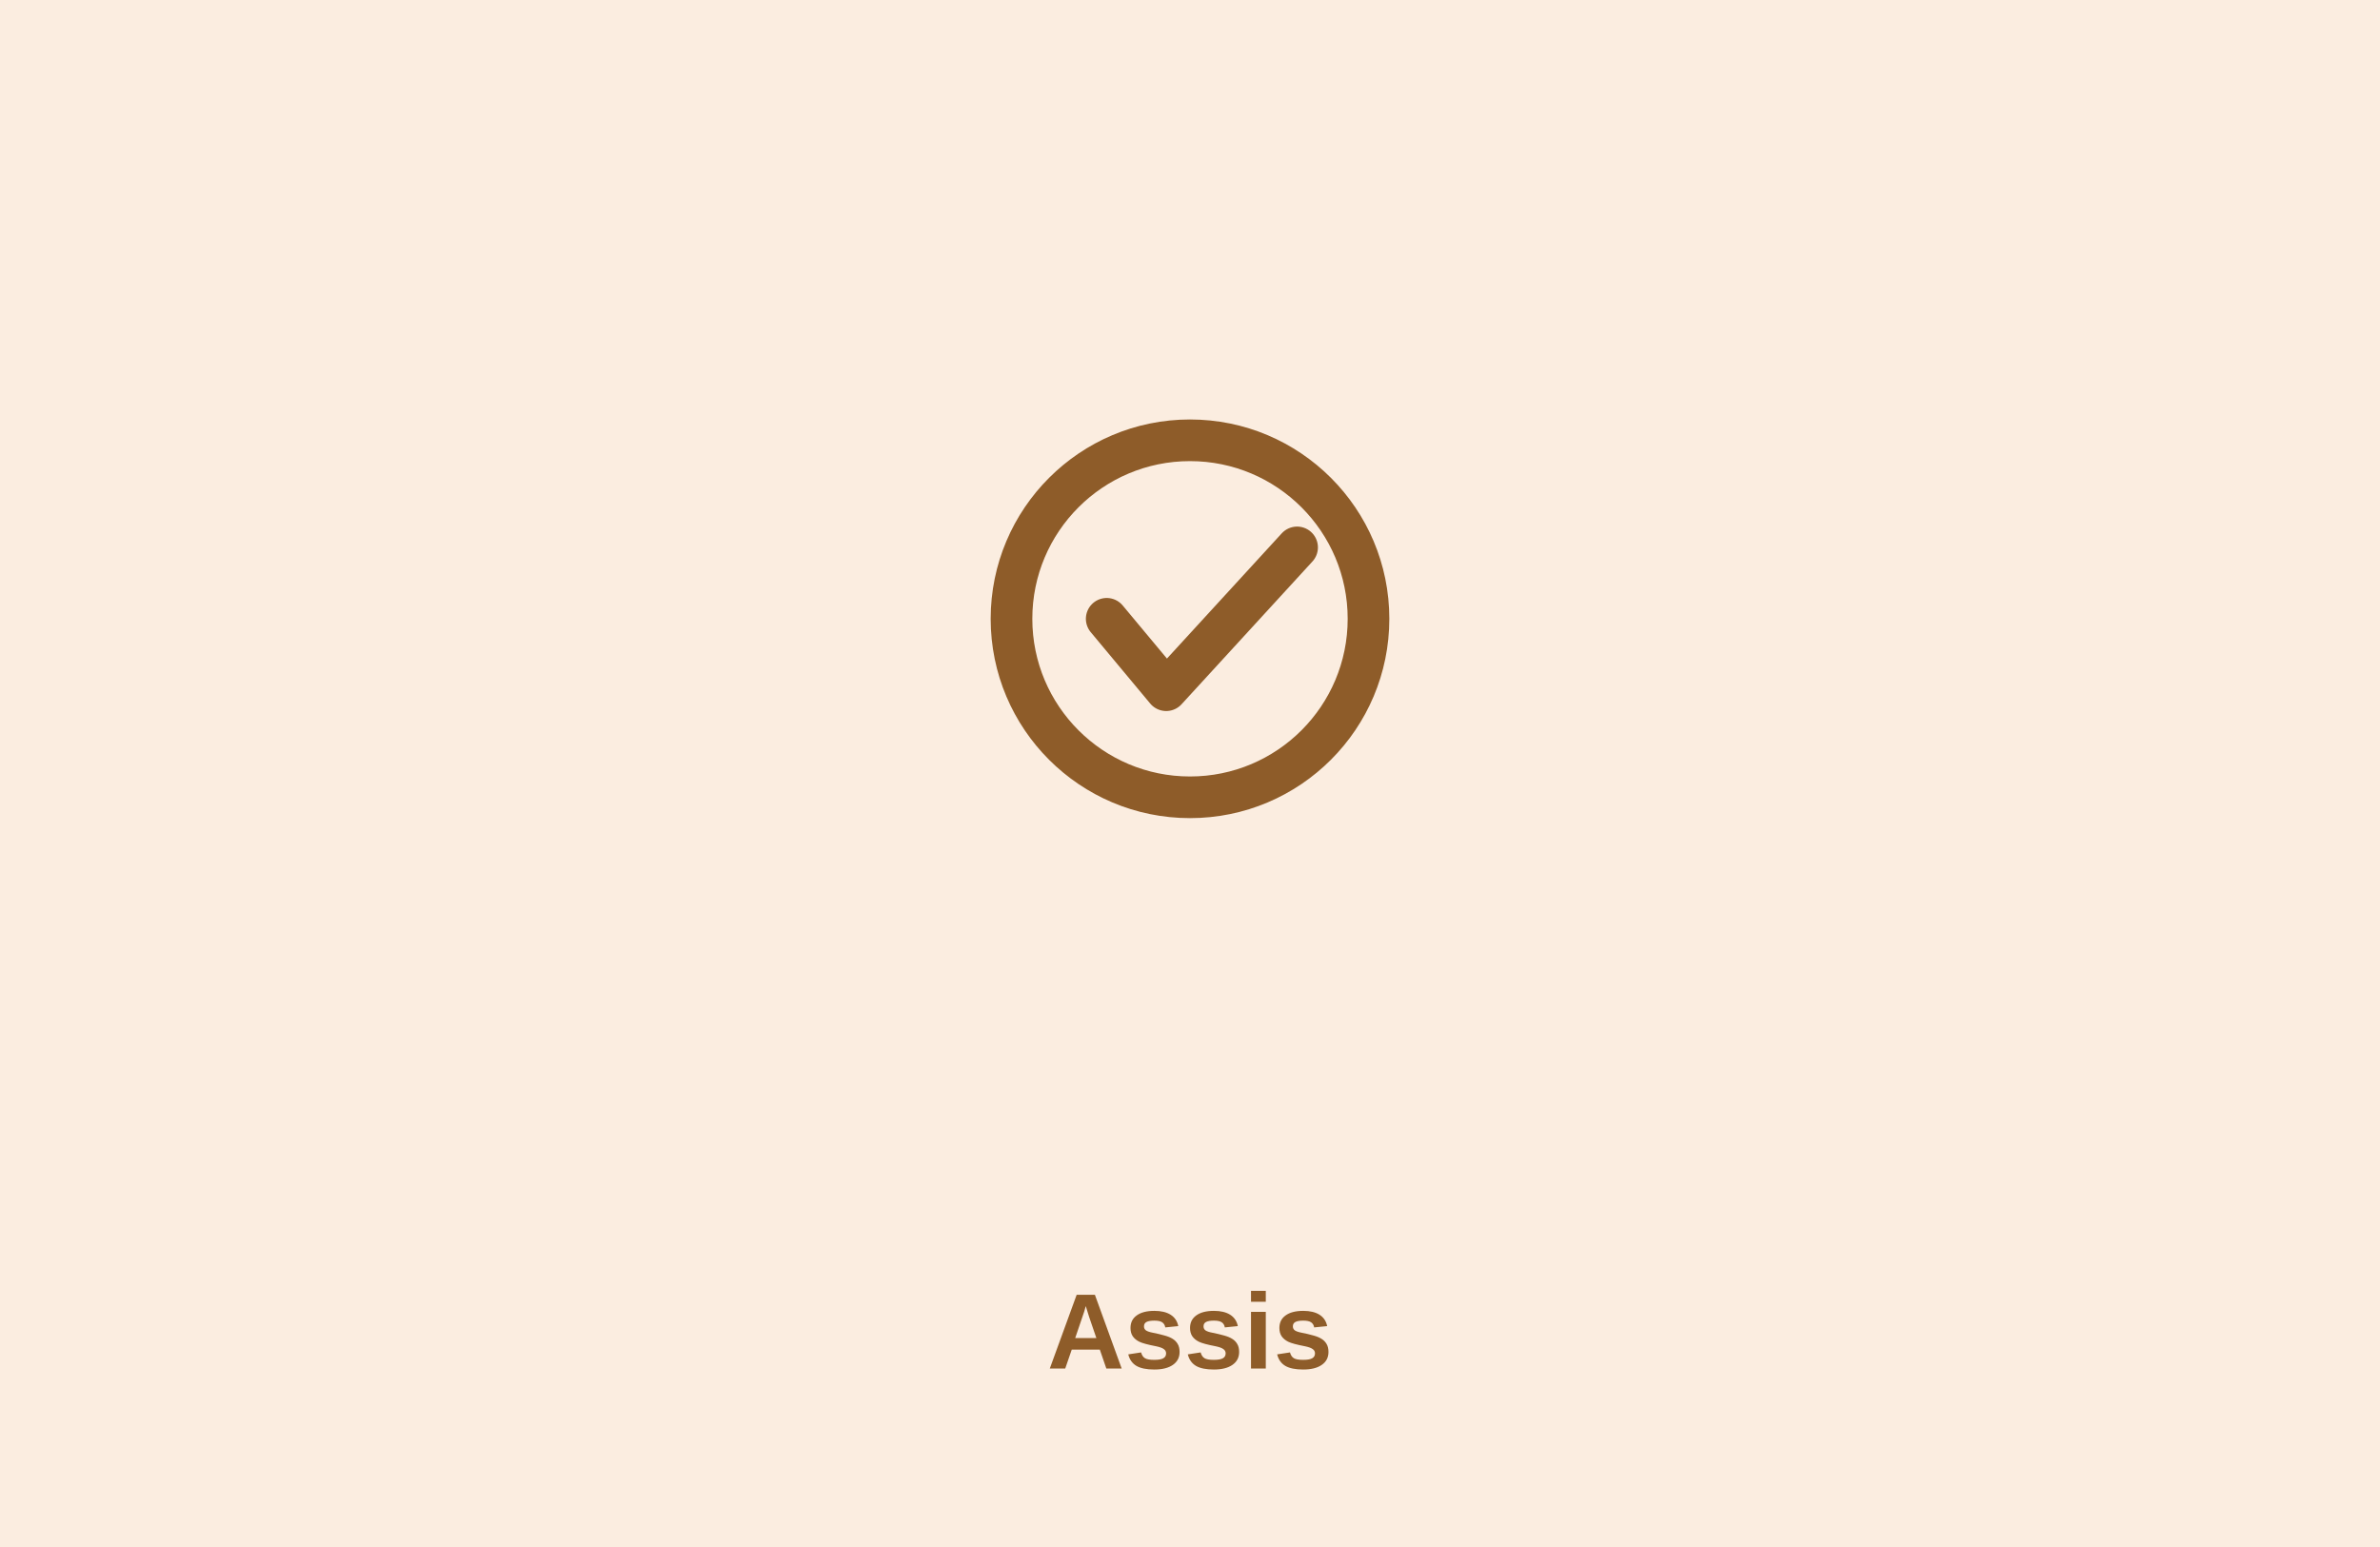
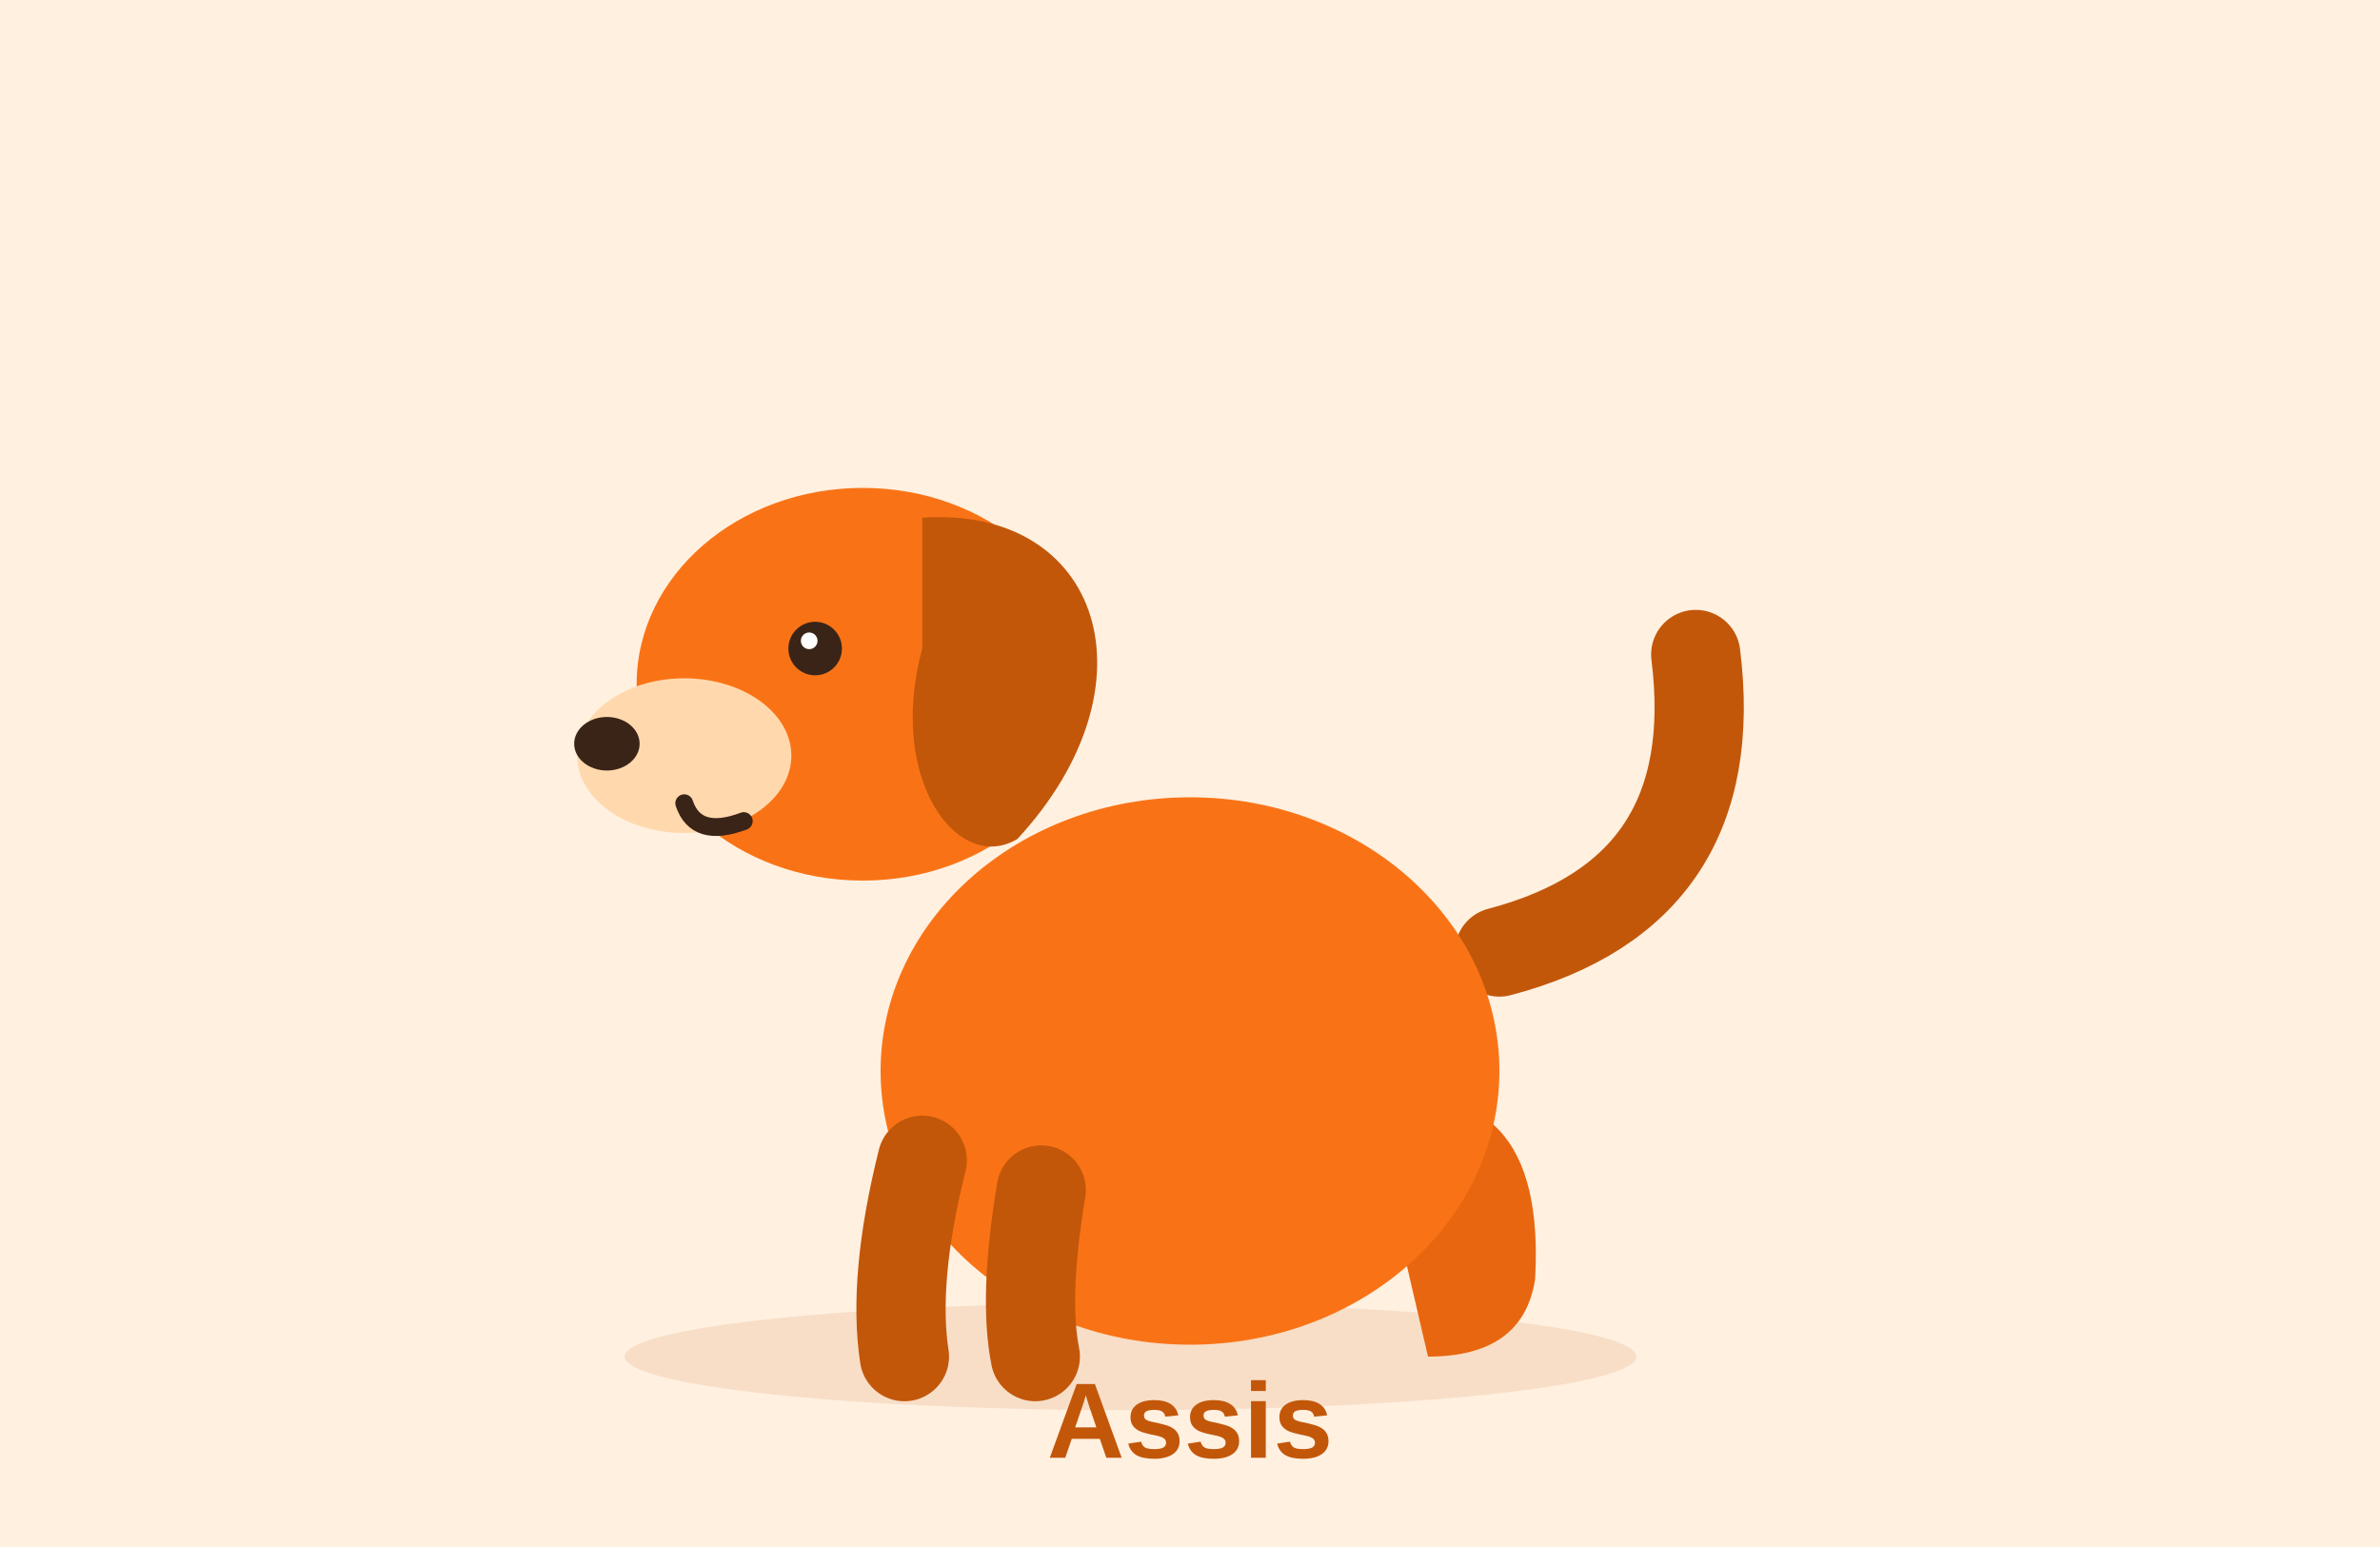
- <svg xmlns="http://www.w3.org/2000/svg" viewBox="0 0 400 260" role="img" aria-label="Illustration exercice Assis">
-   <rect width="400" height="260" fill="hsl(30, 75%, 93%)" />
-   <g transform="translate(200,110)" color="hsl(30, 55%, 36%)">
-     <circle cx="0" cy="-6" r="30" fill="none" stroke="currentColor" stroke-width="7" />
-     <path d="M -14 -6 L -4 6 L 18 -18" stroke="currentColor" stroke-width="7" fill="none" stroke-linecap="round" stroke-linejoin="round" />
+ <svg xmlns="http://www.w3.org/2000/svg" width="400" height="260" viewBox="0 0 400 260" role="img" aria-label="Illustration Assis">
+   <rect width="400" height="260" fill="#fff0e0" />
+   <g transform="translate(190,140)">
+     <ellipse cx="0" cy="88" rx="85" ry="9" fill="#c2570a" opacity="0.12" />
+     <path d="M 62 20 Q 100 10 95 -30" stroke="#c2570a" stroke-width="15" stroke-linecap="round" fill="none" />
+     <path d="M 40 45 Q 70 40 68 75 Q 66 88 50 88" fill="#e8660f" />
+     <ellipse cx="10" cy="40" rx="52" ry="46" fill="#f97316" />
+     <path d="M -35 55 Q -40 75 -38 88" stroke="#c2570a" stroke-width="15" stroke-linecap="round" fill="none" />
+     <path d="M -15 60 Q -18 78 -16 88" stroke="#c2570a" stroke-width="15" stroke-linecap="round" fill="none" />
+     <g transform="translate(-45,-25) rotate(0) scale(1)">
+       <ellipse cx="0" cy="0" rx="38" ry="33" fill="#f97316" />
+       <path d="M 10 -28 C 40 -30 50 0 26 26 C 16 32 4 16 10 -6 Z" fill="#c2570a" />
+       <ellipse cx="-30" cy="12" rx="18" ry="13" fill="#ffd9ad" />
+       <ellipse cx="-43" cy="10" rx="5.5" ry="4.5" fill="#3a2417" />
+       <path d="M -30 20 Q -28 26 -20 23" stroke="#3a2417" stroke-width="3" stroke-linecap="round" fill="none" />
+       <circle cx="-8" cy="-6" r="4.5" fill="#3a2417" />
+       <circle cx="-9" cy="-7.3" r="1.4" fill="#fff" />
+     </g>
  </g>
-   <text x="200" y="230" text-anchor="middle" font-family="Arial, sans-serif" font-size="18" font-weight="700" fill="hsl(30, 55%, 36%)">Assis</text>
+   <text x="200" y="245" text-anchor="middle" font-family="Arial, sans-serif" font-size="18" font-weight="700" fill="#c2570a">Assis</text>
</svg>
